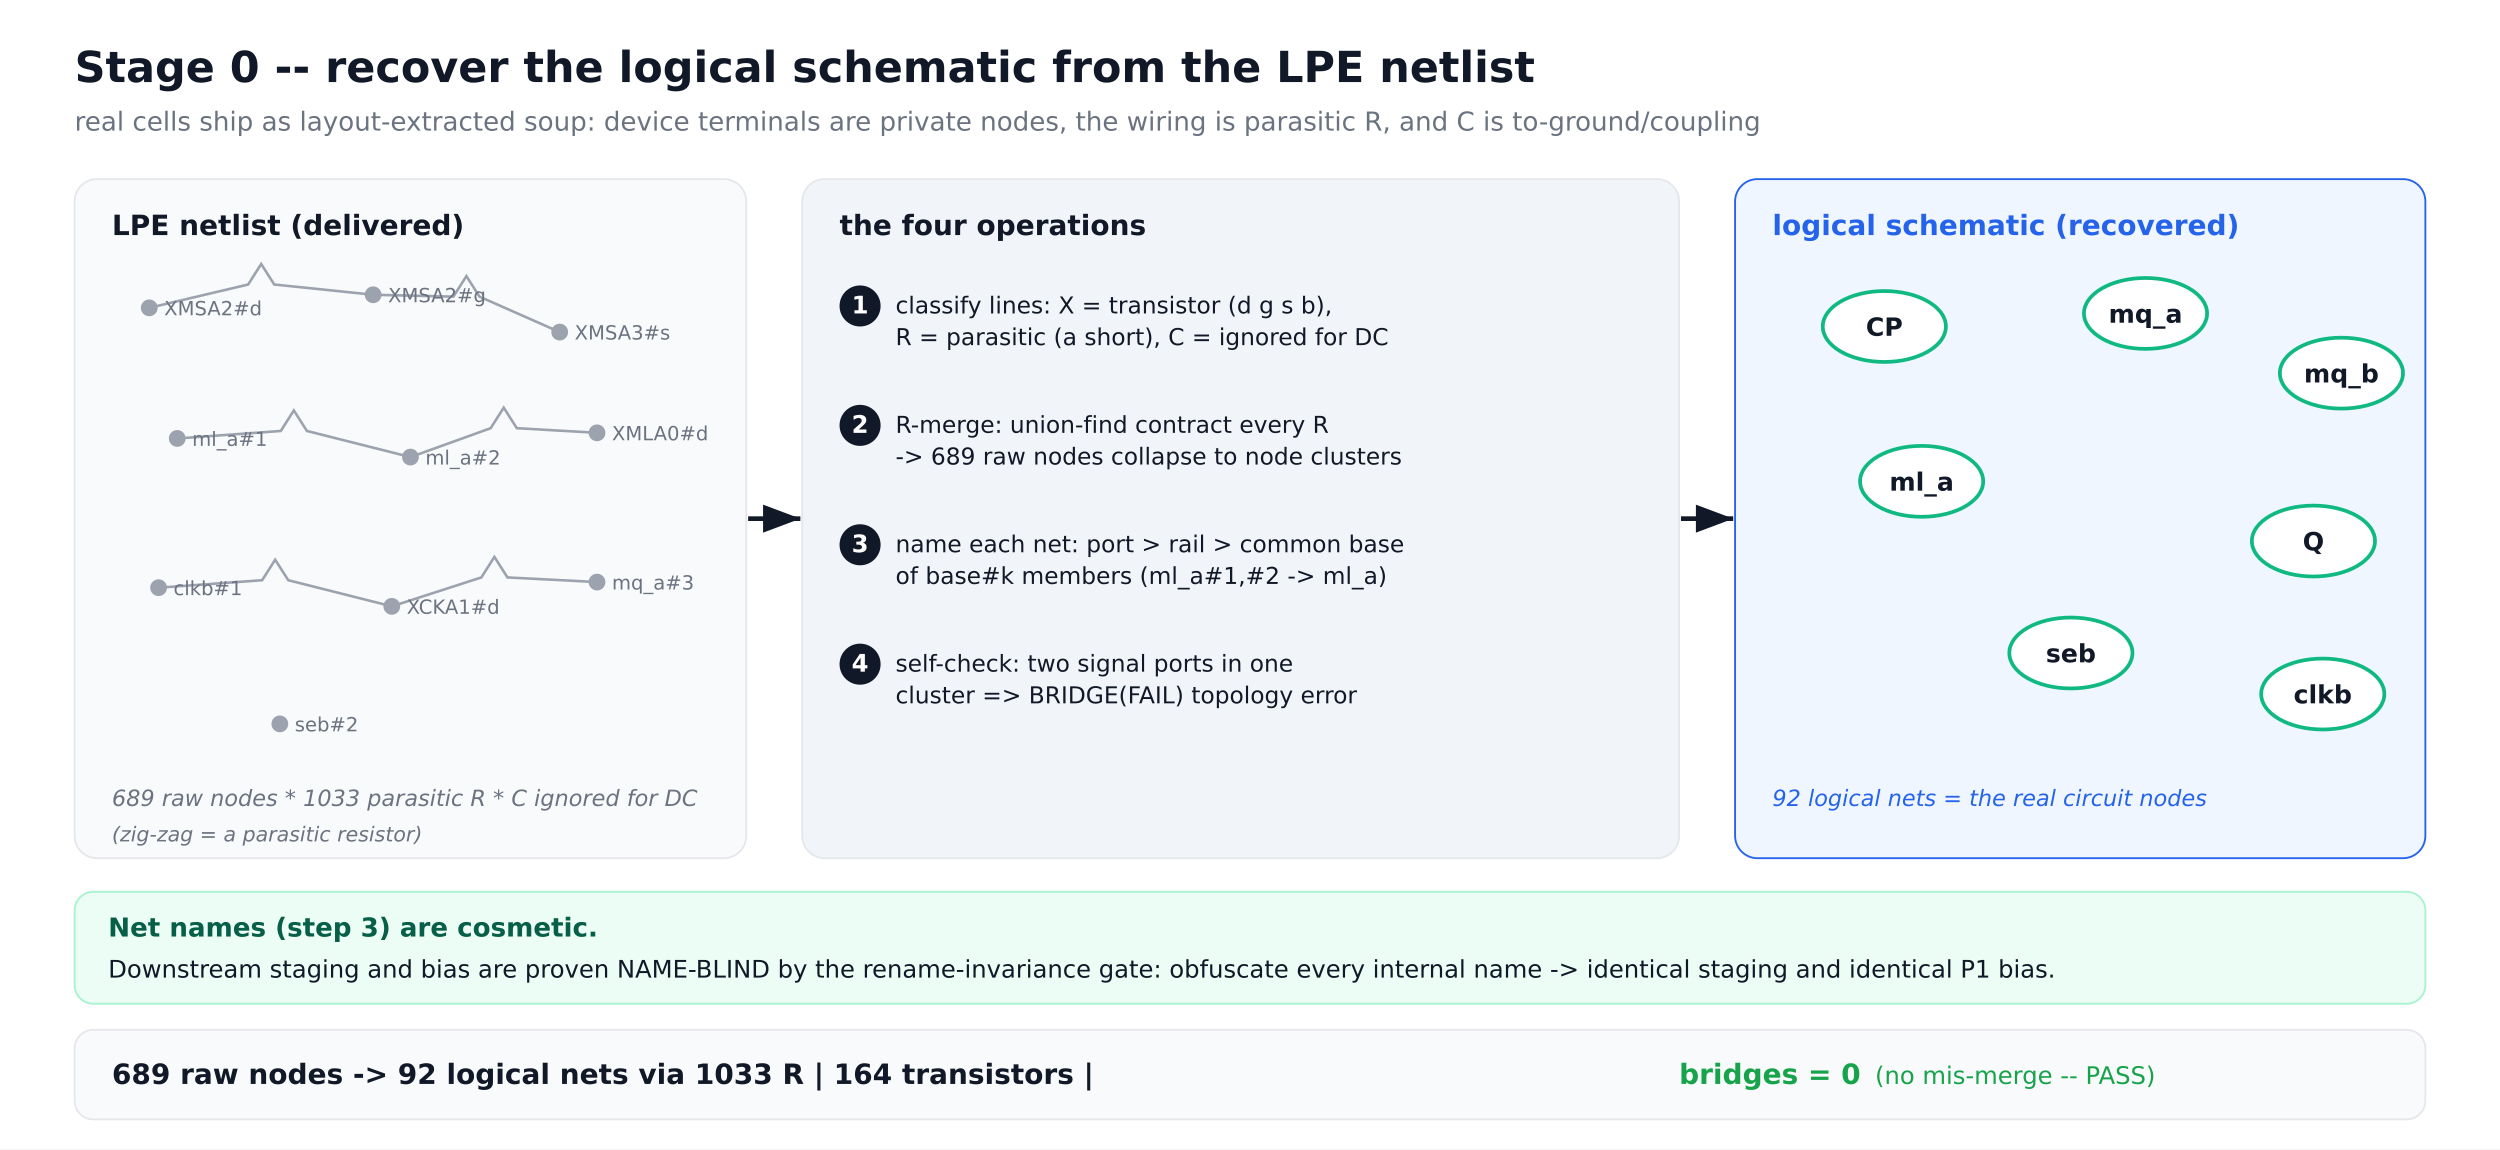
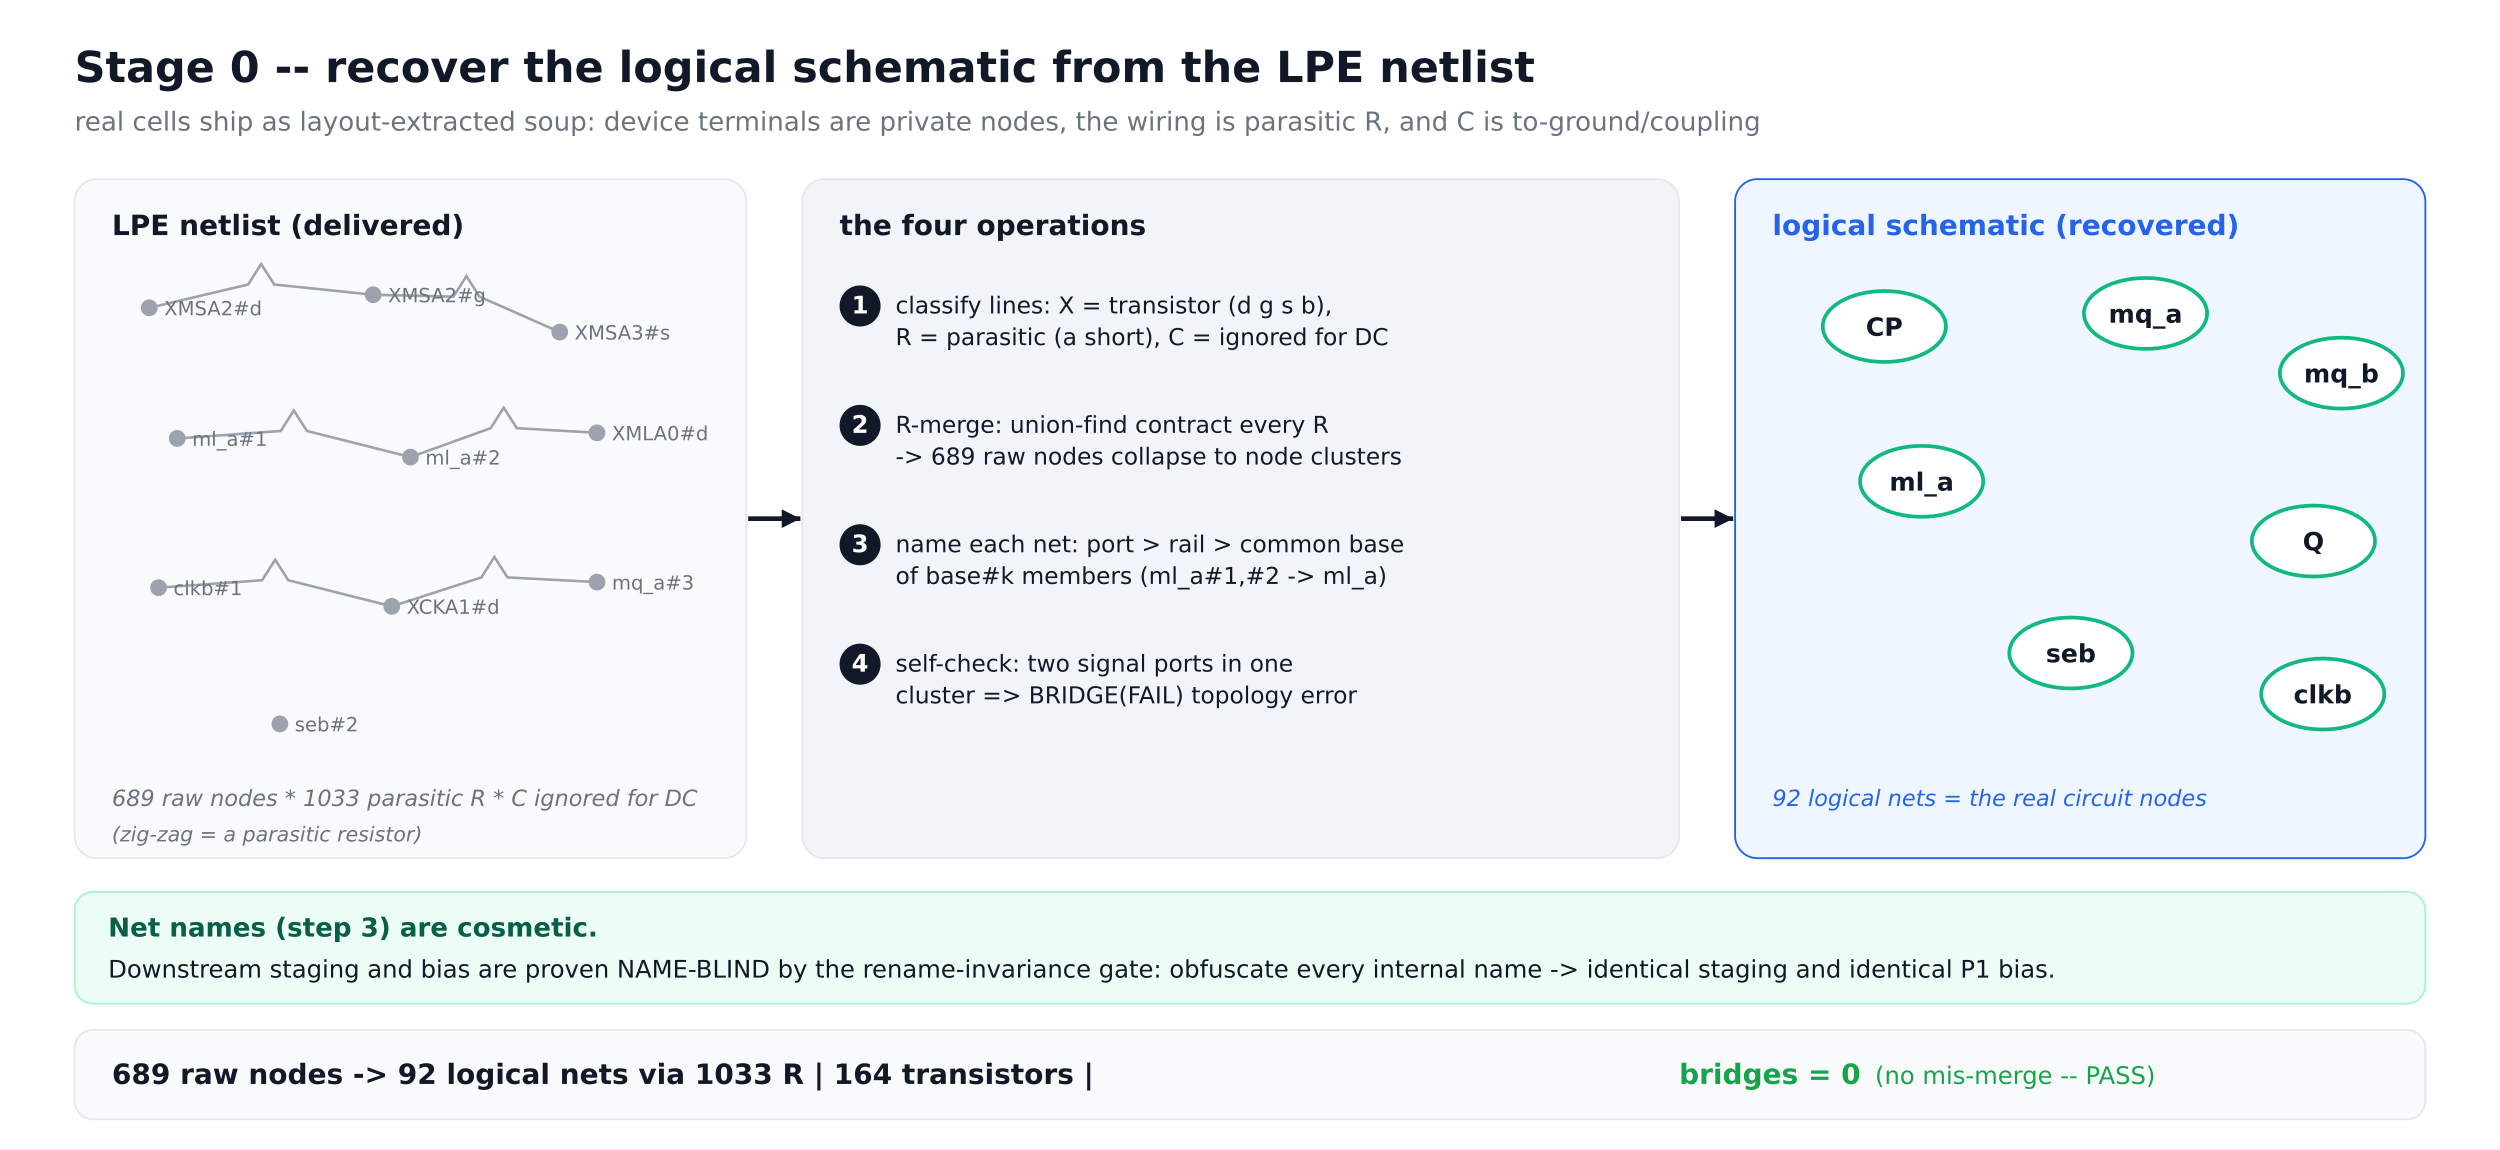
<svg xmlns="http://www.w3.org/2000/svg" width="1340" height="616" viewBox="0 0 1340 616">
  <defs>
    <marker id="arrow" markerWidth="10" markerHeight="10" refX="8" refY="3" orient="auto">
      <path d="M0,0 L8,3 L0,6 Z" fill="#111827" />
    </marker>
  </defs>
  <rect width="1340" height="616" fill="white" />
  <text x="40" y="44" font-size="23" text-anchor="start" fill="#111827" font-weight="bold" font-family="DejaVu Sans, Arial, Helvetica, sans-serif">Stage 0 -- recover the logical schematic from the LPE netlist</text>
  <text x="40" y="70" font-size="14" text-anchor="start" fill="#6b7280" font-weight="normal" font-family="DejaVu Sans, Arial, Helvetica, sans-serif">real cells ship as layout-extracted soup: device terminals are private nodes, the wiring is parasitic R, and C is to-ground/coupling</text>
  <rect x="40" y="96" width="360" height="364" rx="12" fill="#f9fafb" stroke="#e5e7eb" stroke-width="1" />
  <text x="60" y="126" font-size="15" text-anchor="start" fill="#111827" font-weight="bold" font-family="DejaVu Sans, Arial, Helvetica, sans-serif">LPE netlist (delivered)</text>
  <polyline points="80,165 133.0,152.5 140.0,141.5 147.0,152.5 200,158" fill="none" stroke="#9ca3af" stroke-width="1.4" />
  <polyline points="200,158 243.0,159.0 250.0,148.0 257.0,159.0 300,178" fill="none" stroke="#9ca3af" stroke-width="1.4" />
  <polyline points="95,235 150.5,231.0 157.5,220.0 164.5,231.0 220,245" fill="none" stroke="#9ca3af" stroke-width="1.4" />
  <polyline points="220,245 263.0,229.5 270.0,218.5 277.0,229.5 320,232" fill="none" stroke="#9ca3af" stroke-width="1.4" />
  <polyline points="85,315 140.5,311.0 147.5,300.0 154.5,311.0 210,325" fill="none" stroke="#9ca3af" stroke-width="1.4" />
  <polyline points="210,325 258.0,309.5 265.0,298.5 272.0,309.5 320,312" fill="none" stroke="#9ca3af" stroke-width="1.4" />
  <circle cx="80" cy="165" r="4.5" fill="#9ca3af" />
  <text x="88" y="169" font-size="10.5" text-anchor="start" fill="#6b7280" font-weight="normal" font-family="DejaVu Sans, Arial, Helvetica, sans-serif">XMSA2#d</text>
  <circle cx="200" cy="158" r="4.5" fill="#9ca3af" />
  <text x="208" y="162" font-size="10.5" text-anchor="start" fill="#6b7280" font-weight="normal" font-family="DejaVu Sans, Arial, Helvetica, sans-serif">XMSA2#g</text>
  <circle cx="300" cy="178" r="4.5" fill="#9ca3af" />
  <text x="308" y="182" font-size="10.5" text-anchor="start" fill="#6b7280" font-weight="normal" font-family="DejaVu Sans, Arial, Helvetica, sans-serif">XMSA3#s</text>
  <circle cx="95" cy="235" r="4.5" fill="#9ca3af" />
  <text x="103" y="239" font-size="10.5" text-anchor="start" fill="#6b7280" font-weight="normal" font-family="DejaVu Sans, Arial, Helvetica, sans-serif">ml_a#1</text>
  <circle cx="220" cy="245" r="4.5" fill="#9ca3af" />
  <text x="228" y="249" font-size="10.5" text-anchor="start" fill="#6b7280" font-weight="normal" font-family="DejaVu Sans, Arial, Helvetica, sans-serif">ml_a#2</text>
  <circle cx="320" cy="232" r="4.5" fill="#9ca3af" />
  <text x="328" y="236" font-size="10.5" text-anchor="start" fill="#6b7280" font-weight="normal" font-family="DejaVu Sans, Arial, Helvetica, sans-serif">XMLA0#d</text>
  <circle cx="85" cy="315" r="4.5" fill="#9ca3af" />
  <text x="93" y="319" font-size="10.5" text-anchor="start" fill="#6b7280" font-weight="normal" font-family="DejaVu Sans, Arial, Helvetica, sans-serif">clkb#1</text>
  <circle cx="210" cy="325" r="4.5" fill="#9ca3af" />
  <text x="218" y="329" font-size="10.5" text-anchor="start" fill="#6b7280" font-weight="normal" font-family="DejaVu Sans, Arial, Helvetica, sans-serif">XCKA1#d</text>
  <circle cx="320" cy="312" r="4.5" fill="#9ca3af" />
  <text x="328" y="316" font-size="10.5" text-anchor="start" fill="#6b7280" font-weight="normal" font-family="DejaVu Sans, Arial, Helvetica, sans-serif">mq_a#3</text>
  <circle cx="150" cy="388" r="4.5" fill="#9ca3af" />
  <text x="158" y="392" font-size="10.5" text-anchor="start" fill="#6b7280" font-weight="normal" font-family="DejaVu Sans, Arial, Helvetica, sans-serif">seb#2</text>
  <text x="60" y="432" font-size="12" text-anchor="start" fill="#6b7280" font-weight="normal" font-family="DejaVu Sans, Arial, Helvetica, sans-serif" font-style="italic">689 raw nodes  *  1033 parasitic R  *  C ignored for DC</text>
  <text x="60" y="451" font-size="11" text-anchor="start" fill="#6b7280" font-weight="normal" font-family="DejaVu Sans, Arial, Helvetica, sans-serif" font-style="italic">(zig-zag = a parasitic resistor)</text>
  <rect x="430" y="96" width="470" height="364" rx="12" fill="#f1f5f9" stroke="#e5e7eb" stroke-width="1" />
  <text x="450" y="126" font-size="15" text-anchor="start" fill="#111827" font-weight="bold" font-family="DejaVu Sans, Arial, Helvetica, sans-serif">the four operations</text>
  <circle cx="461" cy="164" r="11" fill="#111827" />
  <text x="461" y="168" font-size="13" text-anchor="middle" fill="white" font-weight="bold" font-family="DejaVu Sans, Arial, Helvetica, sans-serif">1</text>
  <text x="480" y="168" font-size="12.5" text-anchor="start" fill="#111827" font-weight="normal" font-family="DejaVu Sans, Arial, Helvetica, sans-serif">classify lines:  X = transistor (d g s b),</text>
  <text x="480" y="185" font-size="12.5" text-anchor="start" fill="#111827" font-weight="normal" font-family="DejaVu Sans, Arial, Helvetica, sans-serif">R = parasitic (a short),  C = ignored for DC</text>
  <circle cx="461" cy="228" r="11" fill="#111827" />
  <text x="461" y="232" font-size="13" text-anchor="middle" fill="white" font-weight="bold" font-family="DejaVu Sans, Arial, Helvetica, sans-serif">2</text>
  <text x="480" y="232" font-size="12.5" text-anchor="start" fill="#111827" font-weight="normal" font-family="DejaVu Sans, Arial, Helvetica, sans-serif">R-merge:  union-find contract every R</text>
  <text x="480" y="249" font-size="12.5" text-anchor="start" fill="#111827" font-weight="normal" font-family="DejaVu Sans, Arial, Helvetica, sans-serif">-&gt; 689 raw nodes collapse to node clusters</text>
  <circle cx="461" cy="292" r="11" fill="#111827" />
  <text x="461" y="296" font-size="13" text-anchor="middle" fill="white" font-weight="bold" font-family="DejaVu Sans, Arial, Helvetica, sans-serif">3</text>
  <text x="480" y="296" font-size="12.5" text-anchor="start" fill="#111827" font-weight="normal" font-family="DejaVu Sans, Arial, Helvetica, sans-serif">name each net:  port &gt; rail &gt; common base</text>
  <text x="480" y="313" font-size="12.5" text-anchor="start" fill="#111827" font-weight="normal" font-family="DejaVu Sans, Arial, Helvetica, sans-serif">of base#k members (ml_a#1,#2 -&gt; ml_a)</text>
  <circle cx="461" cy="356" r="11" fill="#111827" />
  <text x="461" y="360" font-size="13" text-anchor="middle" fill="white" font-weight="bold" font-family="DejaVu Sans, Arial, Helvetica, sans-serif">4</text>
  <text x="480" y="360" font-size="12.5" text-anchor="start" fill="#111827" font-weight="normal" font-family="DejaVu Sans, Arial, Helvetica, sans-serif">self-check:  two signal ports in one</text>
  <text x="480" y="377" font-size="12.5" text-anchor="start" fill="#111827" font-weight="normal" font-family="DejaVu Sans, Arial, Helvetica, sans-serif">cluster =&gt; BRIDGE(FAIL) topology error</text>
-   <line x1="401" y1="278" x2="429" y2="278" stroke="#111827" stroke-width="2.5" marker-end="url(#arrow)" />
-   <line x1="901" y1="278" x2="929" y2="278" stroke="#111827" stroke-width="2.5" marker-end="url(#arrow)" />
+   <line x1="401" y1="278" x2="429" y2="278" stroke="#111827" stroke-width="2.5" />
+   <polygon points="429.0,278.0 419.0,283.0 419.0,273.0" fill="#111827" />
+   <line x1="901" y1="278" x2="929" y2="278" stroke="#111827" stroke-width="2.5" />
+   <polygon points="929.0,278.0 919.0,283.0 919.0,273.0" fill="#111827" />
  <rect x="930" y="96" width="370" height="364" rx="12" fill="#eff6ff" stroke="#2563eb" stroke-width="1" />
  <text x="950" y="126" font-size="15" text-anchor="start" fill="#2563eb" font-weight="bold" font-family="DejaVu Sans, Arial, Helvetica, sans-serif">logical schematic (recovered)</text>
  <ellipse cx="1010" cy="175" rx="33" ry="19" fill="white" stroke="#10b981" stroke-width="2" />
  <text x="1010" y="180" font-size="13.5" text-anchor="middle" fill="#111827" font-weight="bold" font-family="DejaVu Sans, Arial, Helvetica, sans-serif">CP</text>
  <ellipse cx="1150" cy="168" rx="33" ry="19" fill="white" stroke="#10b981" stroke-width="2" />
  <text x="1150" y="173" font-size="13.5" text-anchor="middle" fill="#111827" font-weight="bold" font-family="DejaVu Sans, Arial, Helvetica, sans-serif">mq_a</text>
  <ellipse cx="1255" cy="200" rx="33" ry="19" fill="white" stroke="#10b981" stroke-width="2" />
  <text x="1255" y="205" font-size="13.5" text-anchor="middle" fill="#111827" font-weight="bold" font-family="DejaVu Sans, Arial, Helvetica, sans-serif">mq_b</text>
  <ellipse cx="1030" cy="258" rx="33" ry="19" fill="white" stroke="#10b981" stroke-width="2" />
  <text x="1030" y="263" font-size="13.5" text-anchor="middle" fill="#111827" font-weight="bold" font-family="DejaVu Sans, Arial, Helvetica, sans-serif">ml_a</text>
  <ellipse cx="1240" cy="290" rx="33" ry="19" fill="white" stroke="#10b981" stroke-width="2" />
  <text x="1240" y="295" font-size="13.5" text-anchor="middle" fill="#111827" font-weight="bold" font-family="DejaVu Sans, Arial, Helvetica, sans-serif">Q</text>
  <ellipse cx="1110" cy="350" rx="33" ry="19" fill="white" stroke="#10b981" stroke-width="2" />
  <text x="1110" y="355" font-size="13.5" text-anchor="middle" fill="#111827" font-weight="bold" font-family="DejaVu Sans, Arial, Helvetica, sans-serif">seb</text>
  <ellipse cx="1245" cy="372" rx="33" ry="19" fill="white" stroke="#10b981" stroke-width="2" />
  <text x="1245" y="377" font-size="13.5" text-anchor="middle" fill="#111827" font-weight="bold" font-family="DejaVu Sans, Arial, Helvetica, sans-serif">clkb</text>
  <text x="950" y="432" font-size="12" text-anchor="start" fill="#2563eb" font-weight="normal" font-family="DejaVu Sans, Arial, Helvetica, sans-serif" font-style="italic">92 logical nets = the real circuit nodes</text>
  <rect x="40" y="478" width="1260" height="60" rx="10" fill="#ecfdf5" stroke="#a7f3d0" stroke-width="1" />
  <text x="58" y="502" font-size="14" text-anchor="start" fill="#065f46" font-weight="bold" font-family="DejaVu Sans, Arial, Helvetica, sans-serif">Net names (step 3) are cosmetic.</text>
  <text x="58" y="524" font-size="13" text-anchor="start" fill="#111827" font-weight="normal" font-family="DejaVu Sans, Arial, Helvetica, sans-serif">Downstream staging and bias are proven NAME-BLIND by the rename-invariance gate: obfuscate every internal name -&gt; identical staging and identical P1 bias.</text>
  <rect x="40" y="552" width="1260" height="48" rx="10" fill="#f9fafb" stroke="#e5e7eb" stroke-width="1" />
  <text x="60" y="581" font-size="15" text-anchor="start" fill="#111827" font-weight="bold" font-family="DejaVu Sans, Arial, Helvetica, sans-serif">689 raw nodes  -&gt;  92 logical nets  via 1033 R     |     164 transistors     |  </text>
  <text x="900" y="581" font-size="15" text-anchor="start" fill="#16a34a" font-weight="bold" font-family="DejaVu Sans, Arial, Helvetica, sans-serif">bridges = 0</text>
  <text x="1005" y="581" font-size="13" text-anchor="start" fill="#16a34a" font-weight="normal" font-family="DejaVu Sans, Arial, Helvetica, sans-serif">(no mis-merge -- PASS)</text>
</svg>
